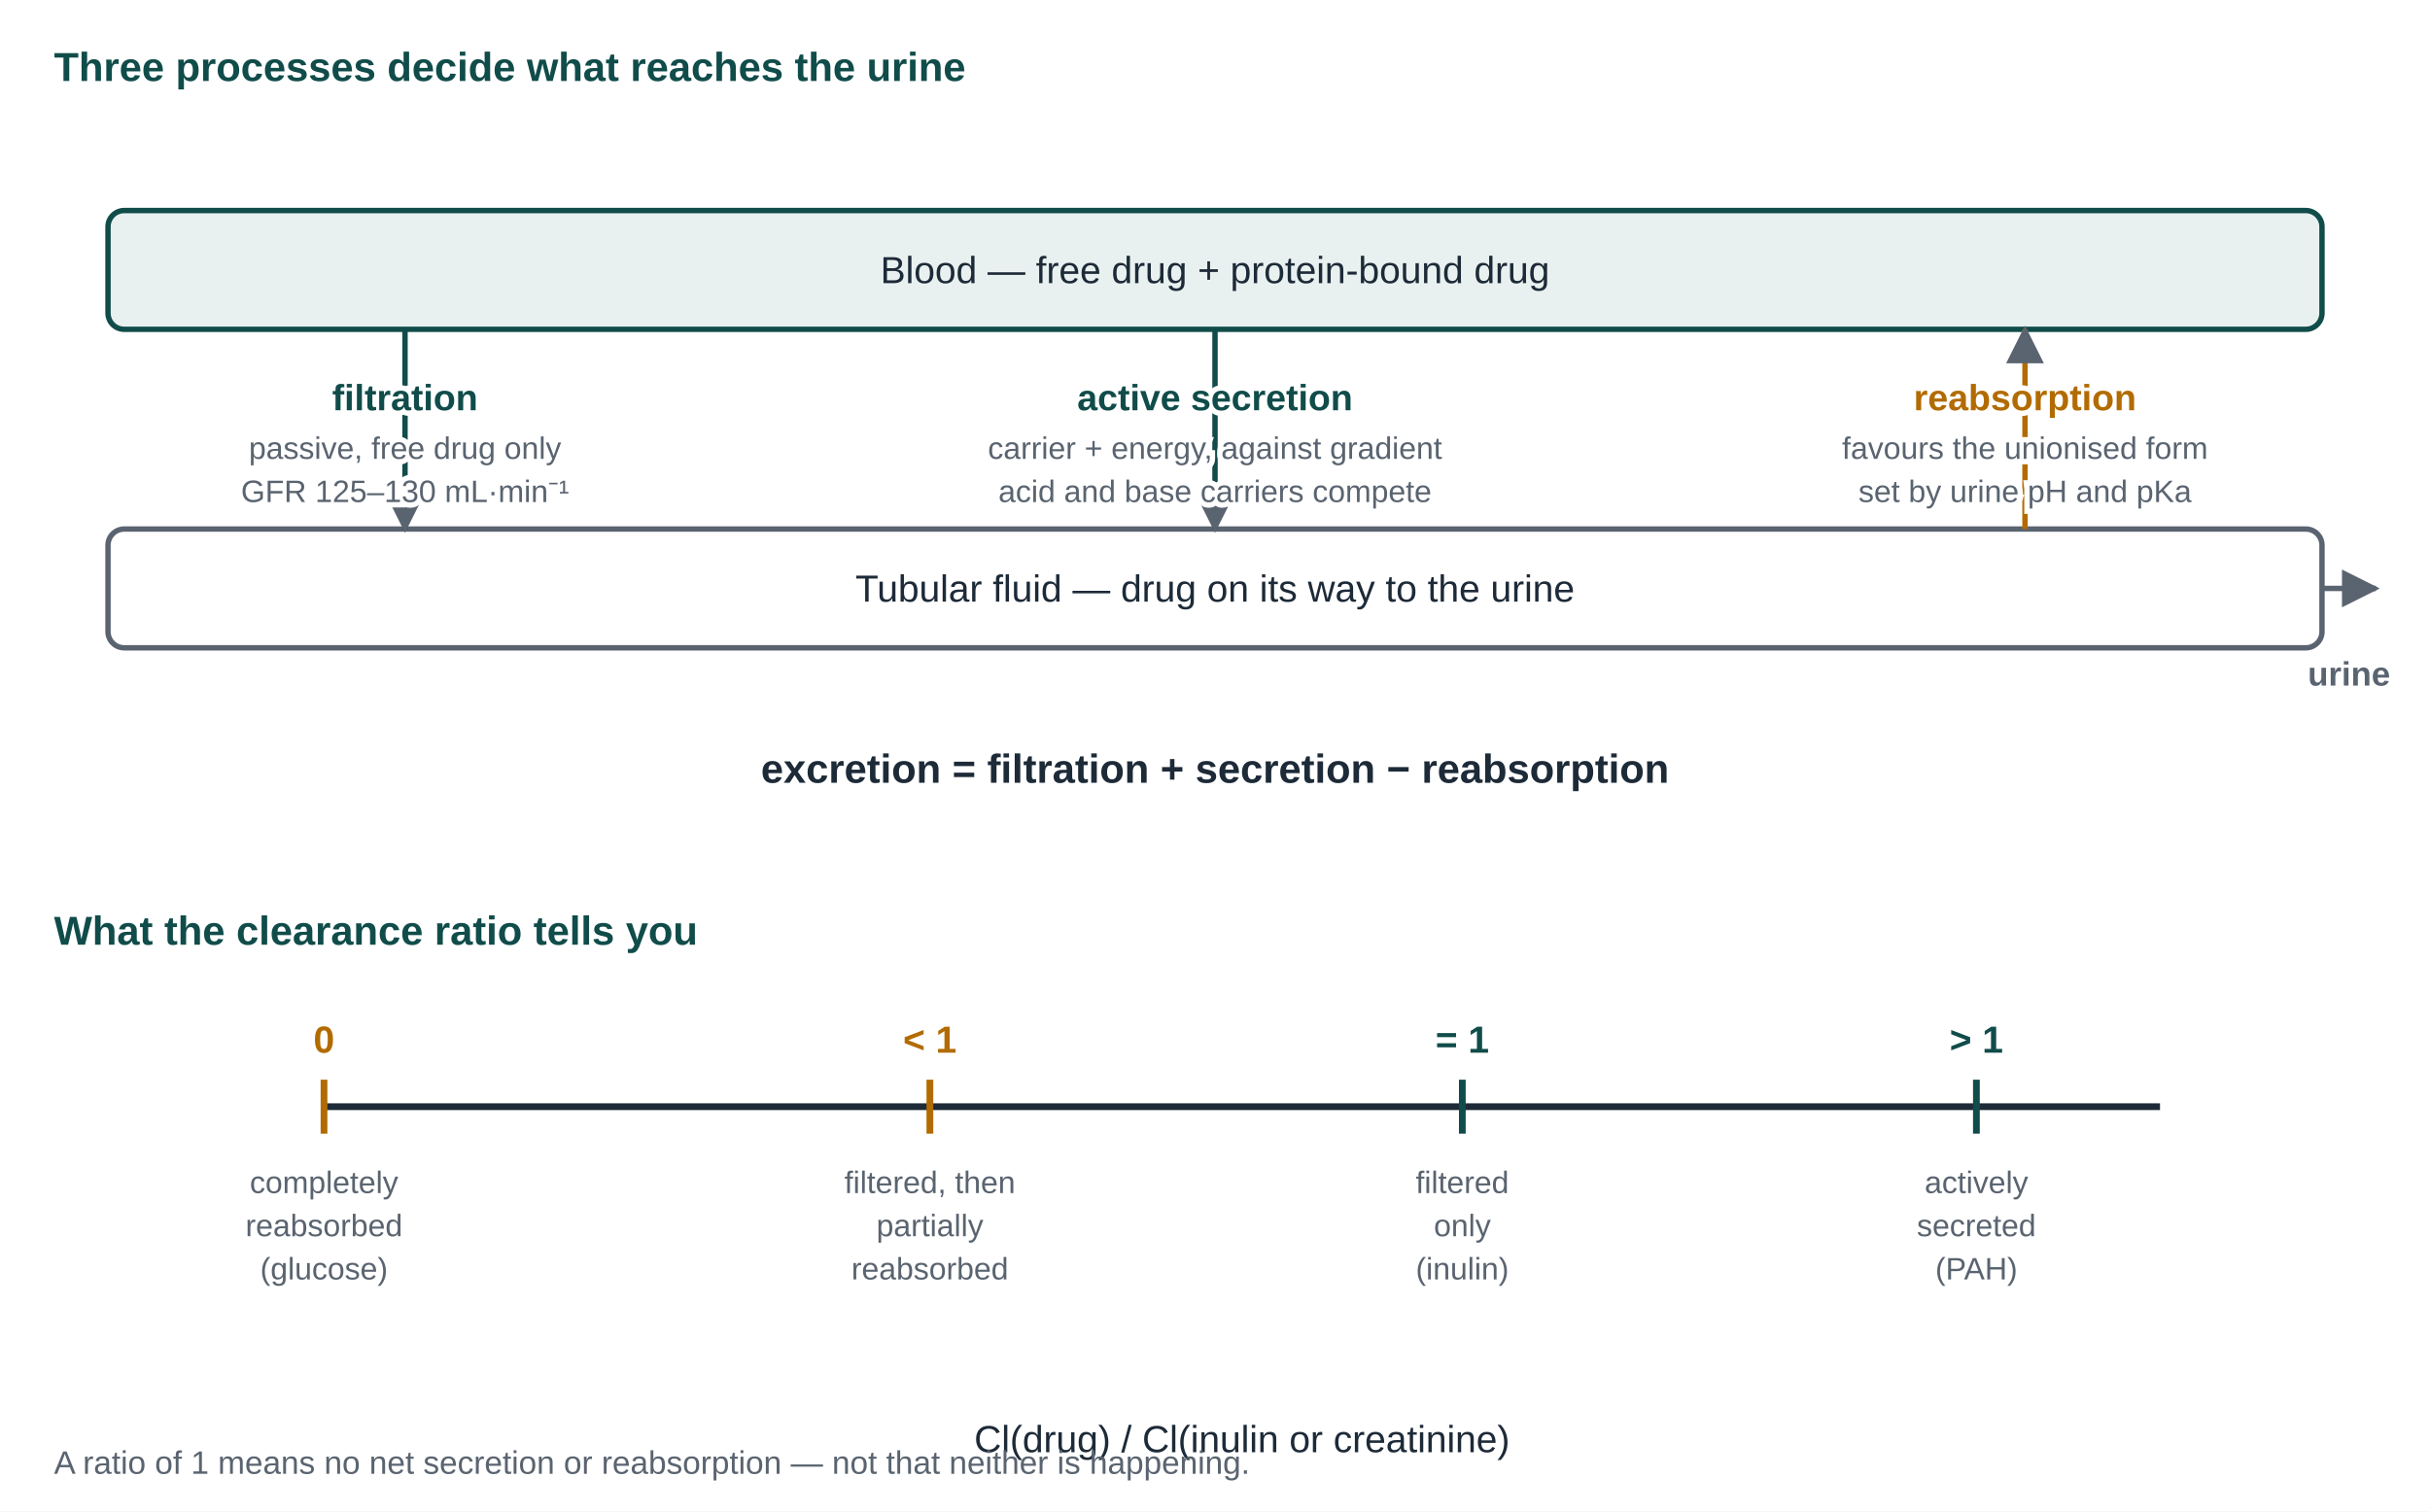
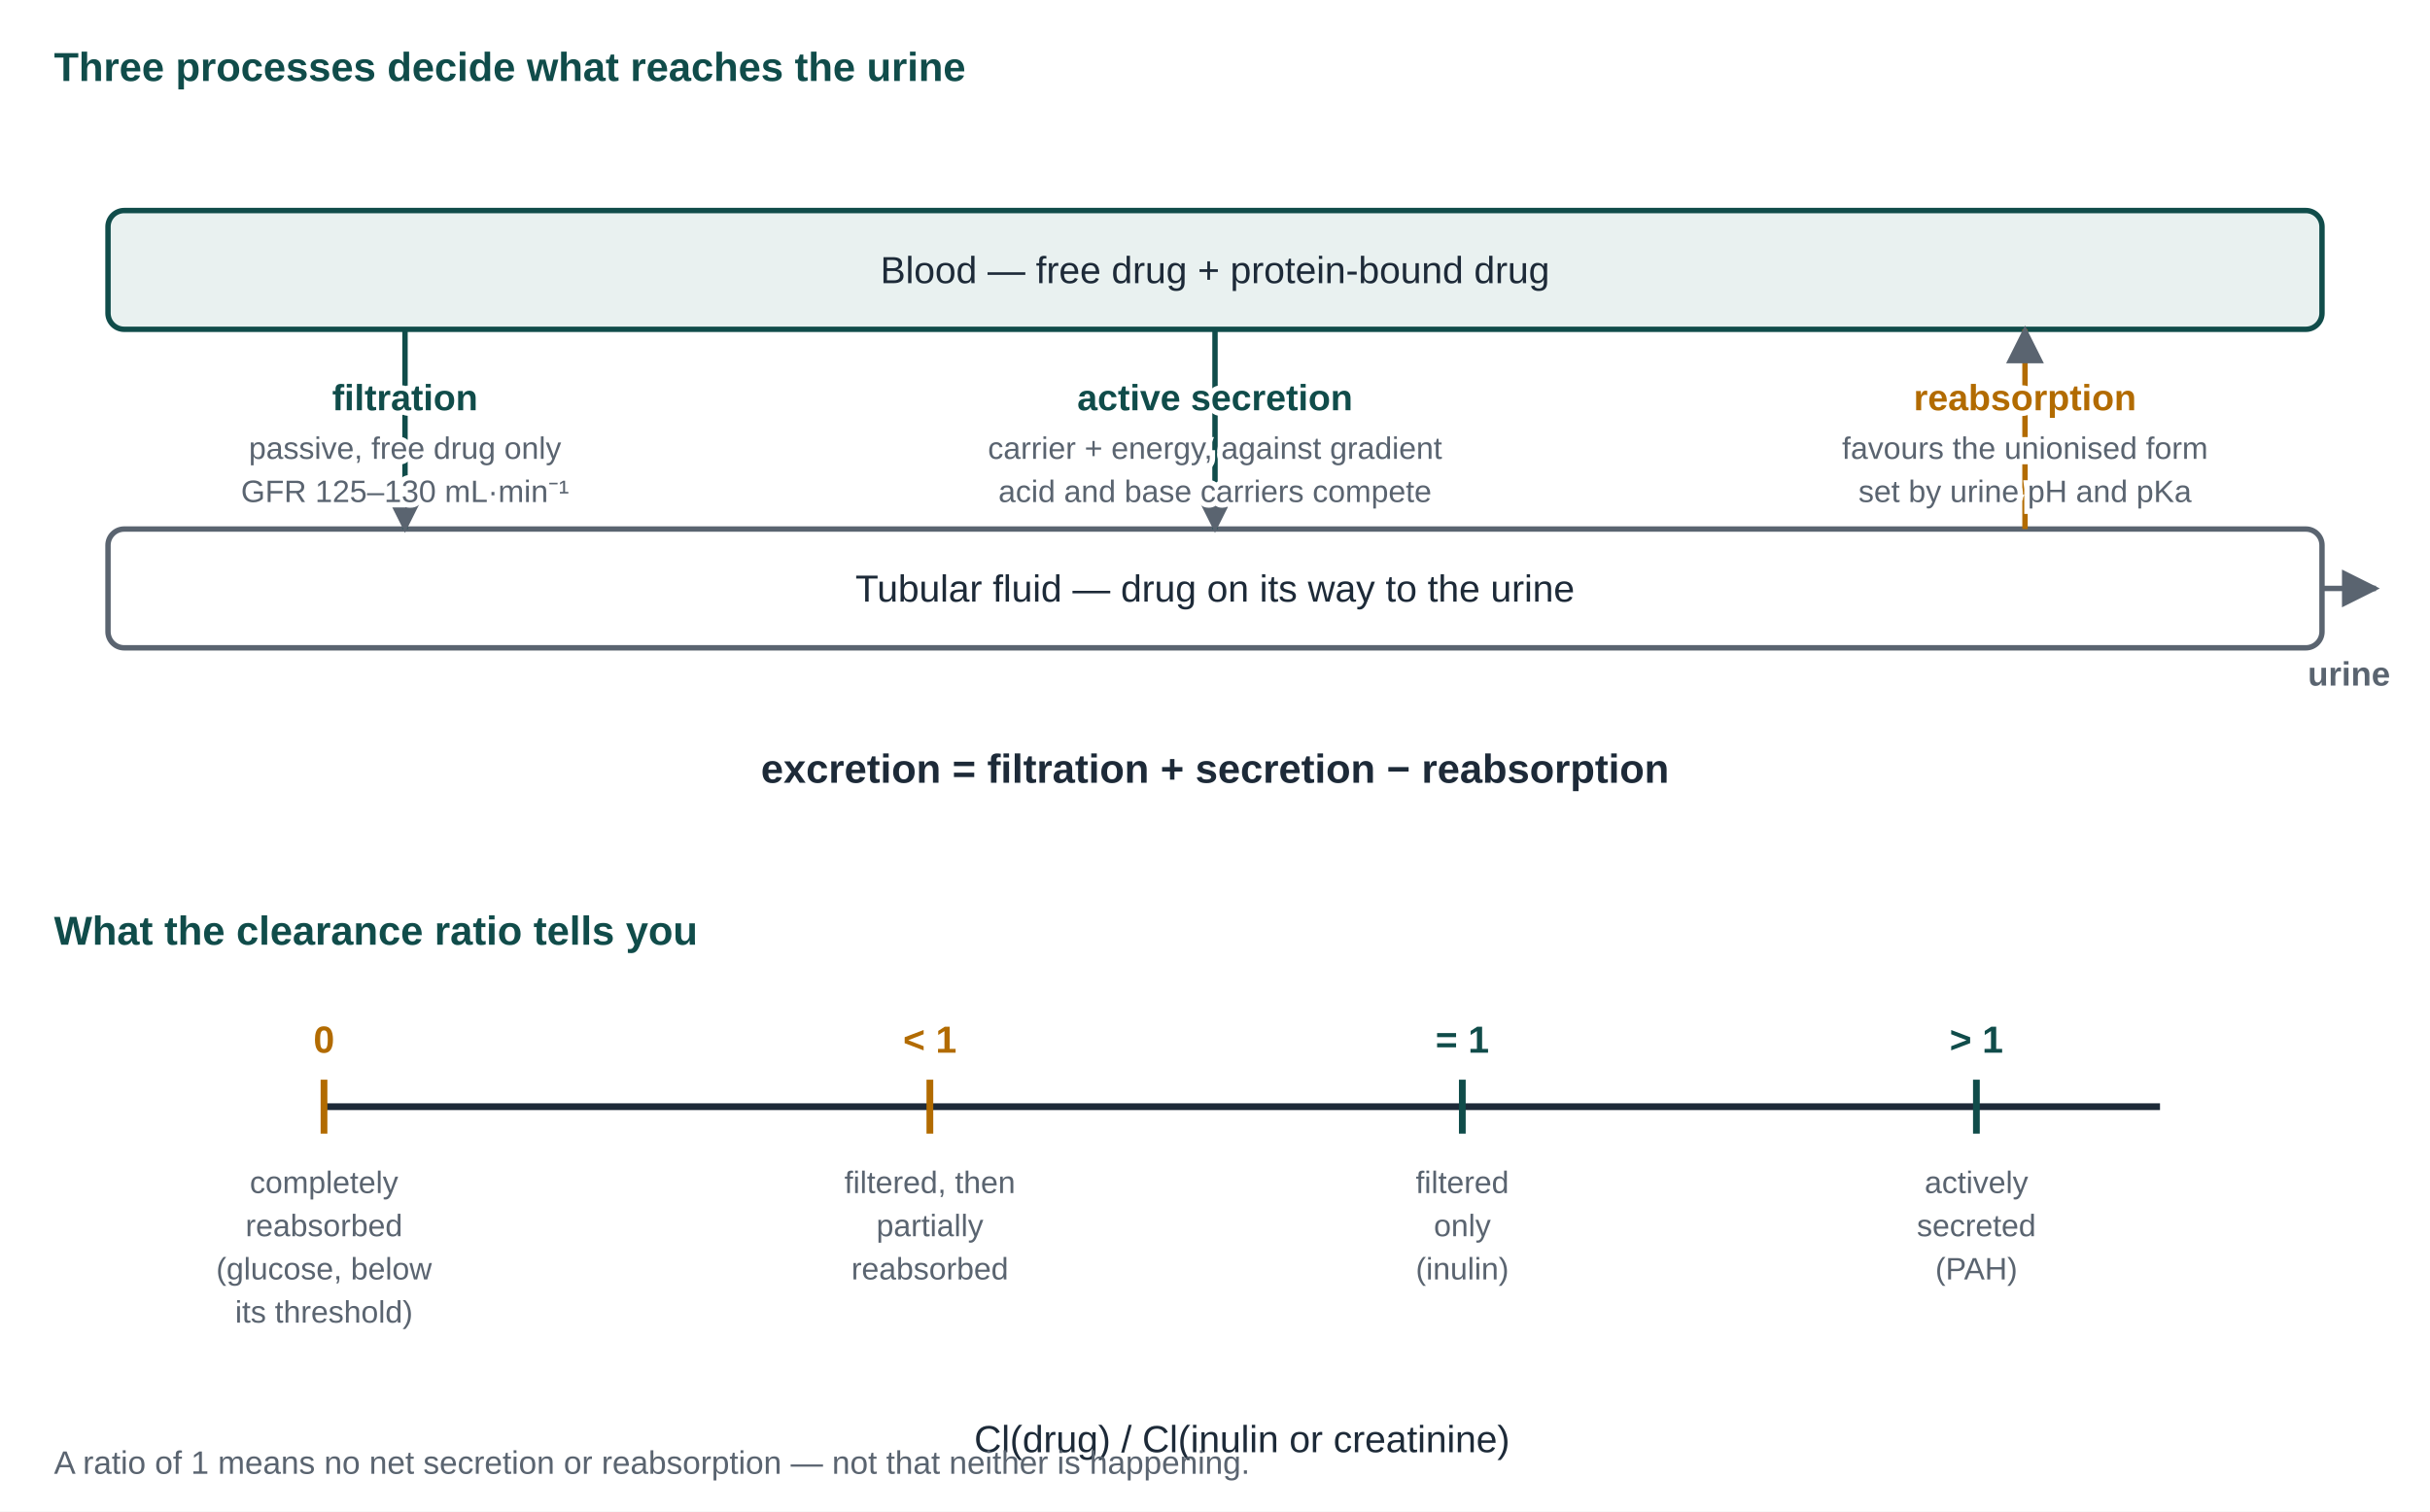
<svg xmlns="http://www.w3.org/2000/svg" viewBox="0 0 900 560" width="900" height="560">
  <rect width="900" height="560" fill="#FFFFFF" />
  <g font-family="Segoe UI, Arial, Helvetica, sans-serif" fill="#1D2A38">
    <defs>
      <marker id="a" viewBox="0 0 10 10" refX="9" refY="5" markerWidth="7" markerHeight="7" orient="auto-start-reverse">
        <path d="M0,0 L10,5 L0,10 z" fill="#5A6470" />
      </marker>
    </defs>
    <text x="20" y="30" font-size="15" fill="#104C4A" text-anchor="start" font-weight="bold">Three processes decide what reaches the urine</text>
    <rect x="40" y="78" width="820" height="44" rx="6" fill="#E9F1F0" stroke="#104C4A" stroke-width="2" />
    <text x="450.0" y="104.9" font-size="14" text-anchor="middle">Blood  —  free drug + protein-bound drug</text>
    <rect x="40" y="196" width="820" height="44" rx="6" fill="#FFFFFF" stroke="#5A6470" stroke-width="2" />
    <text x="450.0" y="222.9" font-size="14" text-anchor="middle">Tubular fluid  —  drug on its way to the urine</text>
    <line x1="150" y1="122" x2="150" y2="196" stroke="#104C4A" stroke-width="2" marker-end="url(#a)" />
    <text x="150" y="152" font-size="13.5" fill="#104C4A" text-anchor="middle" font-weight="bold" stroke="#FFFFFF" stroke-width="4" paint-order="stroke">filtration</text>
    <text x="150" y="170" font-size="11.5" fill="#5A6470" text-anchor="middle" stroke="#FFFFFF" stroke-width="4" paint-order="stroke">passive, free drug only</text>
    <text x="150" y="186" font-size="11.5" fill="#5A6470" text-anchor="middle" stroke="#FFFFFF" stroke-width="4" paint-order="stroke">GFR 125–130 mL·min⁻¹</text>
    <line x1="450" y1="122" x2="450" y2="196" stroke="#104C4A" stroke-width="2" marker-end="url(#a)" />
    <text x="450" y="152" font-size="13.5" fill="#104C4A" text-anchor="middle" font-weight="bold" stroke="#FFFFFF" stroke-width="4" paint-order="stroke">active secretion</text>
    <text x="450" y="170" font-size="11.5" fill="#5A6470" text-anchor="middle" stroke="#FFFFFF" stroke-width="4" paint-order="stroke">carrier + energy, against gradient</text>
    <text x="450" y="186" font-size="11.5" fill="#5A6470" text-anchor="middle" stroke="#FFFFFF" stroke-width="4" paint-order="stroke">acid and base carriers compete</text>
    <line x1="750" y1="196" x2="750" y2="122" stroke="#B26B00" stroke-width="2" marker-end="url(#a)" />
    <text x="750" y="152" font-size="13.5" fill="#B26B00" text-anchor="middle" font-weight="bold" stroke="#FFFFFF" stroke-width="4" paint-order="stroke">reabsorption</text>
    <text x="750" y="170" font-size="11.5" fill="#5A6470" text-anchor="middle" stroke="#FFFFFF" stroke-width="4" paint-order="stroke">favours the unionised form</text>
    <text x="750" y="186" font-size="11.5" fill="#5A6470" text-anchor="middle" stroke="#FFFFFF" stroke-width="4" paint-order="stroke">set by urine pH and pKa</text>
    <line x1="860" y1="218" x2="880" y2="218" stroke="#5A6470" stroke-width="2" marker-end="url(#a)" />
    <text x="870" y="254" font-size="12.5" fill="#5A6470" text-anchor="middle" font-weight="bold">urine</text>
    <text x="450" y="290" font-size="15" fill="#1D2A38" text-anchor="middle" font-weight="bold">excretion  =  filtration  +  secretion  −  reabsorption</text>
    <text x="20" y="350" font-size="15" fill="#104C4A" text-anchor="start" font-weight="bold">What the clearance ratio tells you</text>
    <line x1="120" y1="410" x2="800" y2="410" stroke="#1D2A38" stroke-width="2.5" />
    <text x="460.0" y="538" font-size="14" fill="#1D2A38" text-anchor="middle">Cl(drug) / Cl(inulin or creatinine)</text>
    <line x1="120.0" y1="400" x2="120.0" y2="420" stroke="#B26B00" stroke-width="2.5" />
    <text x="120.0" y="390" font-size="14" fill="#B26B00" text-anchor="middle" font-weight="bold">0</text>
    <text x="120.0" y="442" font-size="11.5" fill="#5A6470" text-anchor="middle">completely</text>
    <text x="120.0" y="458" font-size="11.5" fill="#5A6470" text-anchor="middle">reabsorbed</text>
-     <text x="120.0" y="474" font-size="11.5" fill="#5A6470" text-anchor="middle">(glucose)</text>
+     <text x="120.0" y="474" font-size="11.5" fill="#5A6470" text-anchor="middle">(glucose, below</text>
+     <text x="120.0" y="490" font-size="11.5" fill="#5A6470" text-anchor="middle">its threshold)</text>
    <line x1="344.4" y1="400" x2="344.4" y2="420" stroke="#B26B00" stroke-width="2.5" />
    <text x="344.4" y="390" font-size="14" fill="#B26B00" text-anchor="middle" font-weight="bold">&lt; 1</text>
    <text x="344.4" y="442" font-size="11.5" fill="#5A6470" text-anchor="middle">filtered, then</text>
    <text x="344.4" y="458" font-size="11.5" fill="#5A6470" text-anchor="middle">partially</text>
    <text x="344.4" y="474" font-size="11.5" fill="#5A6470" text-anchor="middle">reabsorbed</text>
    <line x1="541.6" y1="400" x2="541.6" y2="420" stroke="#104C4A" stroke-width="2.5" />
    <text x="541.6" y="390" font-size="14" fill="#104C4A" text-anchor="middle" font-weight="bold">= 1</text>
    <text x="541.6" y="442" font-size="11.5" fill="#5A6470" text-anchor="middle">filtered</text>
    <text x="541.6" y="458" font-size="11.5" fill="#5A6470" text-anchor="middle">only</text>
    <text x="541.6" y="474" font-size="11.5" fill="#5A6470" text-anchor="middle">(inulin)</text>
    <line x1="732.0" y1="400" x2="732.0" y2="420" stroke="#104C4A" stroke-width="2.5" />
    <text x="732.0" y="390" font-size="14" fill="#104C4A" text-anchor="middle" font-weight="bold">&gt; 1</text>
    <text x="732.0" y="442" font-size="11.5" fill="#5A6470" text-anchor="middle">actively</text>
    <text x="732.0" y="458" font-size="11.5" fill="#5A6470" text-anchor="middle">secreted</text>
    <text x="732.0" y="474" font-size="11.5" fill="#5A6470" text-anchor="middle">(PAH)</text>
    <text x="20" y="546" font-size="12" fill="#5A6470" text-anchor="start">A ratio of 1 means no net secretion or reabsorption — not that neither is happening.</text>
  </g>
</svg>
